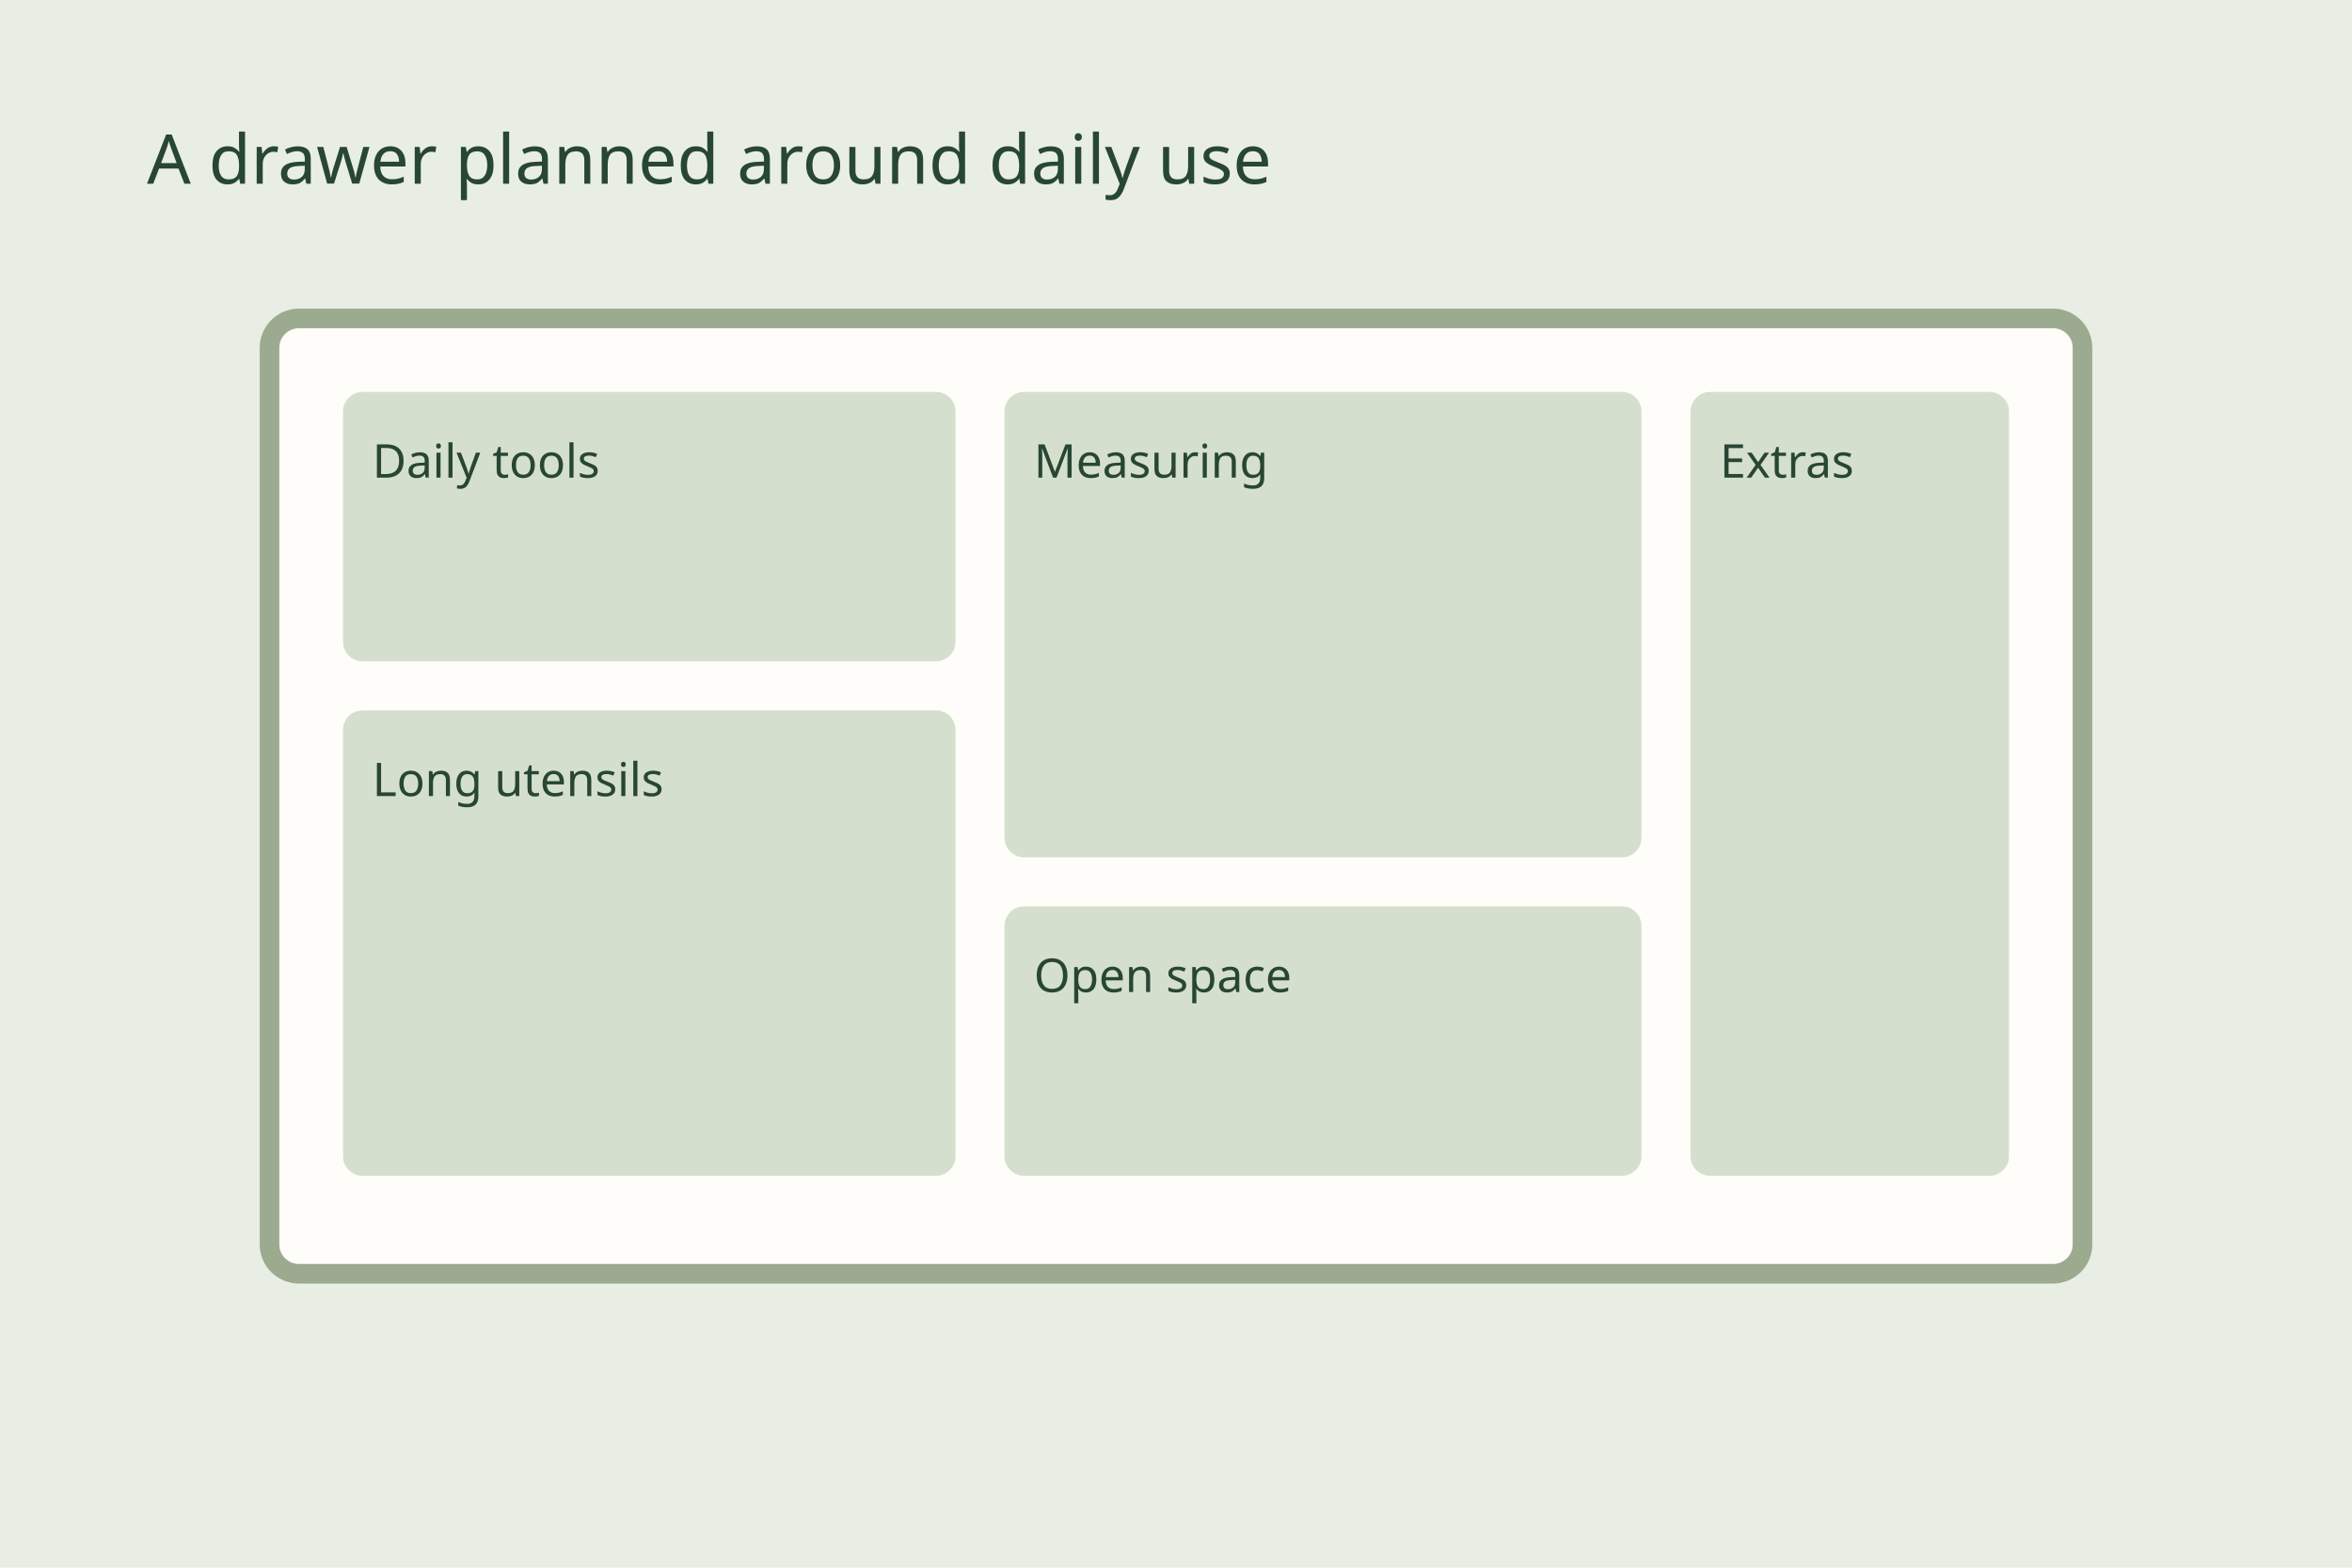
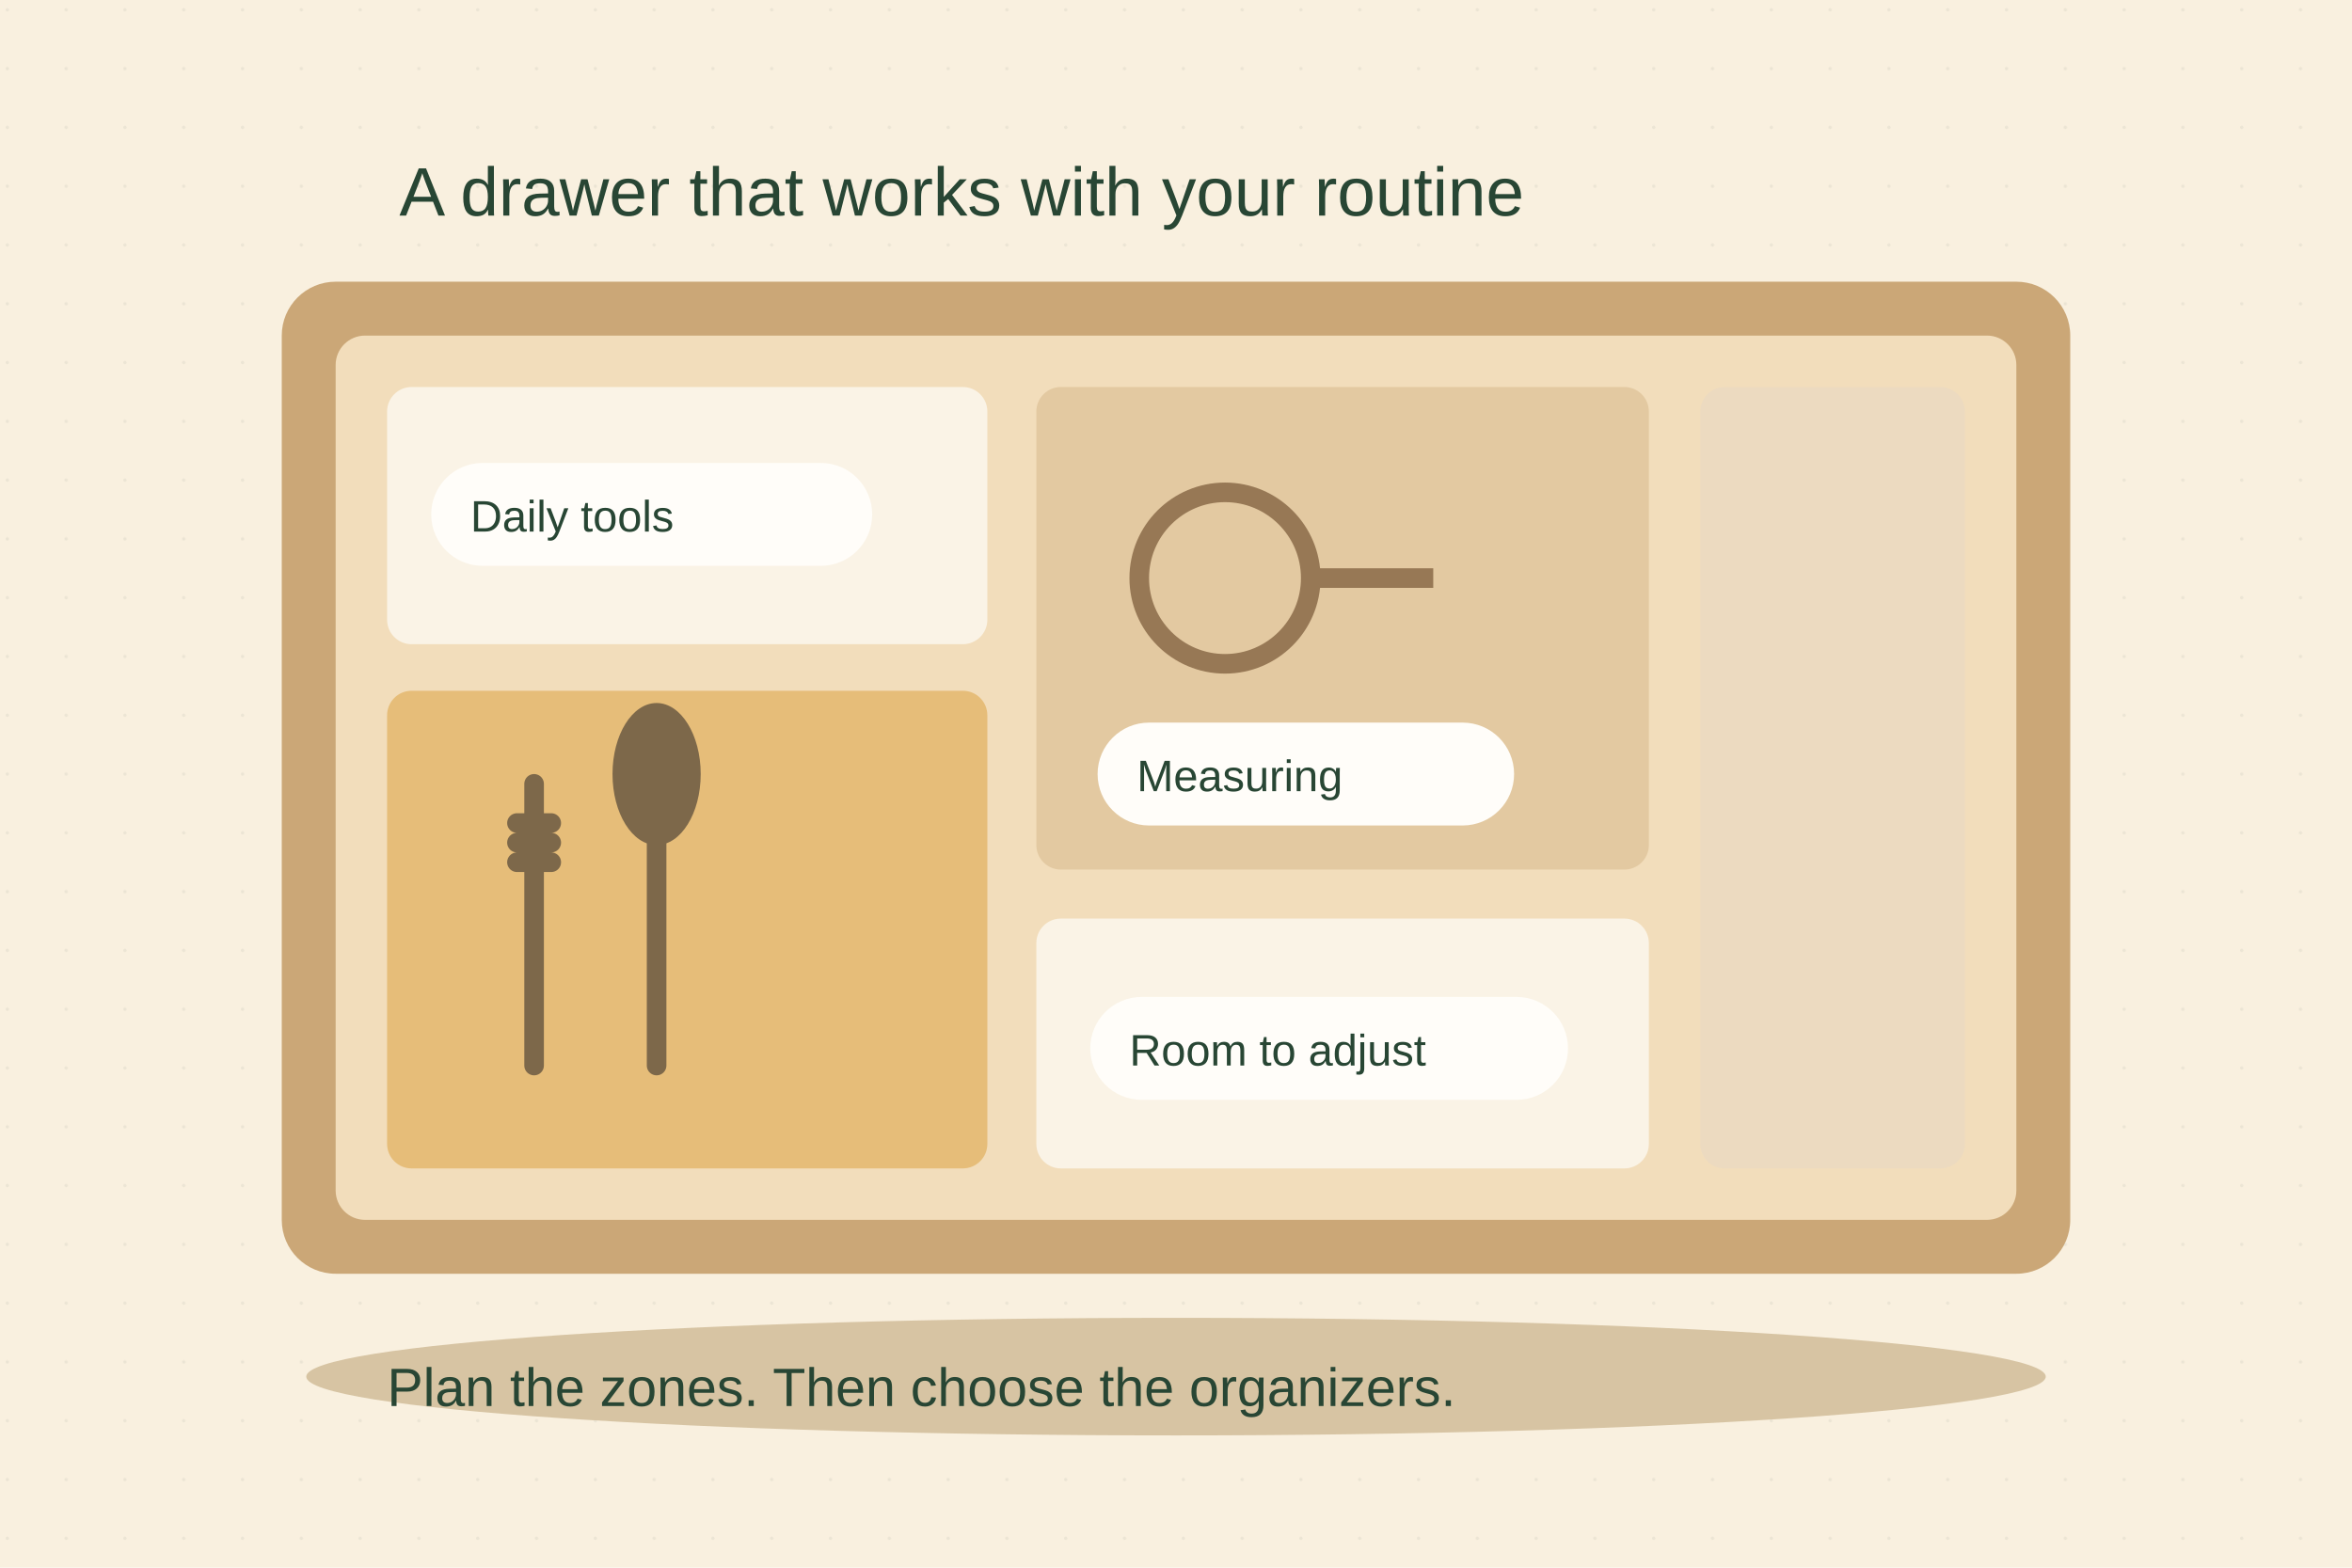
<svg xmlns="http://www.w3.org/2000/svg" width="960" height="640" viewBox="0 0 960 640" role="img" aria-labelledby="t d">
-   <rect width="960" height="640" fill="#e9eee5" />
-   <text x="60" y="75" fill="#284634" font-family="sans-serif" font-size="28">A drawer planned around daily use</text>
-   <rect x="110" y="130" width="740" height="390" rx="12" fill="#fffdf9" stroke="#9caa90" stroke-width="8" />
-   <rect x="140" y="160" width="250" height="110" rx="8" fill="#d5dfcd" />
-   <text x="152" y="195" fill="#284634" font-family="sans-serif" font-size="19">Daily tools</text>
-   <rect x="140" y="290" width="250" height="190" rx="8" fill="#d5dfcd" />
-   <text x="152" y="325" fill="#284634" font-family="sans-serif" font-size="19">Long utensils</text>
-   <rect x="410" y="160" width="260" height="190" rx="8" fill="#d5dfcd" />
-   <text x="422" y="195" fill="#284634" font-family="sans-serif" font-size="19">Measuring</text>
-   <rect x="690" y="160" width="130" height="320" rx="8" fill="#d5dfcd" />
-   <text x="702" y="195" fill="#284634" font-family="sans-serif" font-size="19">Extras</text>
-   <rect x="410" y="370" width="260" height="110" rx="8" fill="#d5dfcd" />
-   <text x="422" y="405" fill="#284634" font-family="sans-serif" font-size="19">Open space</text>
+   <defs>
+     <pattern id="grain" width="24" height="24" patternUnits="userSpaceOnUse">
+       <circle cx="3" cy="4" r=".7" fill="#27382e" opacity=".06" />
+     </pattern>
+   </defs>
+   <rect width="960" height="640" fill="#f9f0df" />
+   <rect width="960" height="640" fill="url(#grain)" />
+   <ellipse cx="480" cy="562" rx="355" ry="24" fill="#d7c4a3" />
+   <rect x="115" y="115" width="730" height="405" rx="22" fill="#cba777" />
+   <rect x="137" y="137" width="686" height="361" rx="12" fill="#f2ddbb" />
+   <rect x="158" y="158" width="245" height="105" rx="10" fill="#faf3e6" />
+   <rect x="158" y="282" width="245" height="195" rx="10" fill="#e6bd79" />
+   <rect x="423" y="158" width="250" height="197" rx="10" fill="#e3c9a1" />
+   <rect x="694" y="158" width="108" height="319" rx="10" fill="#ecdac0" />
+   <rect x="423" y="375" width="250" height="102" rx="10" fill="#faf3e6" />
+   <path d="M218 320v115m50-115v115m-57-99h14m-14 8h14m-14 8h14" stroke="#7d684a" stroke-width="8" stroke-linecap="round" />
+   <ellipse cx="268" cy="316" rx="18" ry="29" fill="#7d684a" />
+   <circle cx="500" cy="236" r="35" fill="none" stroke="#977855" stroke-width="8" />
+   <path d="M535 236h50" stroke="#977855" stroke-width="8" />
+   <text x="163" y="88" fill="#284634" font-family="Arial,sans-serif" font-size="28" text-anchor="start">A drawer that works with your routine</text>
+   <rect x="176" y="189" width="180" height="42" rx="21" fill="#fffdf9" />
+   <text x="192" y="217" fill="#284634" font-family="Arial,sans-serif" font-size="18" text-anchor="start">Daily tools</text>
+   <rect x="448" y="295" width="170" height="42" rx="21" fill="#fffdf9" />
+   <text x="464" y="323" fill="#284634" font-family="Arial,sans-serif" font-size="18" text-anchor="start">Measuring</text>
+   <rect x="445" y="407" width="195" height="42" rx="21" fill="#fffdf9" />
+   <text x="461" y="435" fill="#284634" font-family="Arial,sans-serif" font-size="18" text-anchor="start">Room to adjust</text>
+   <text x="158" y="574" fill="#284634" font-family="Arial,sans-serif" font-size="22" text-anchor="start">Plan the zones. Then choose the organizers.</text>
</svg>
